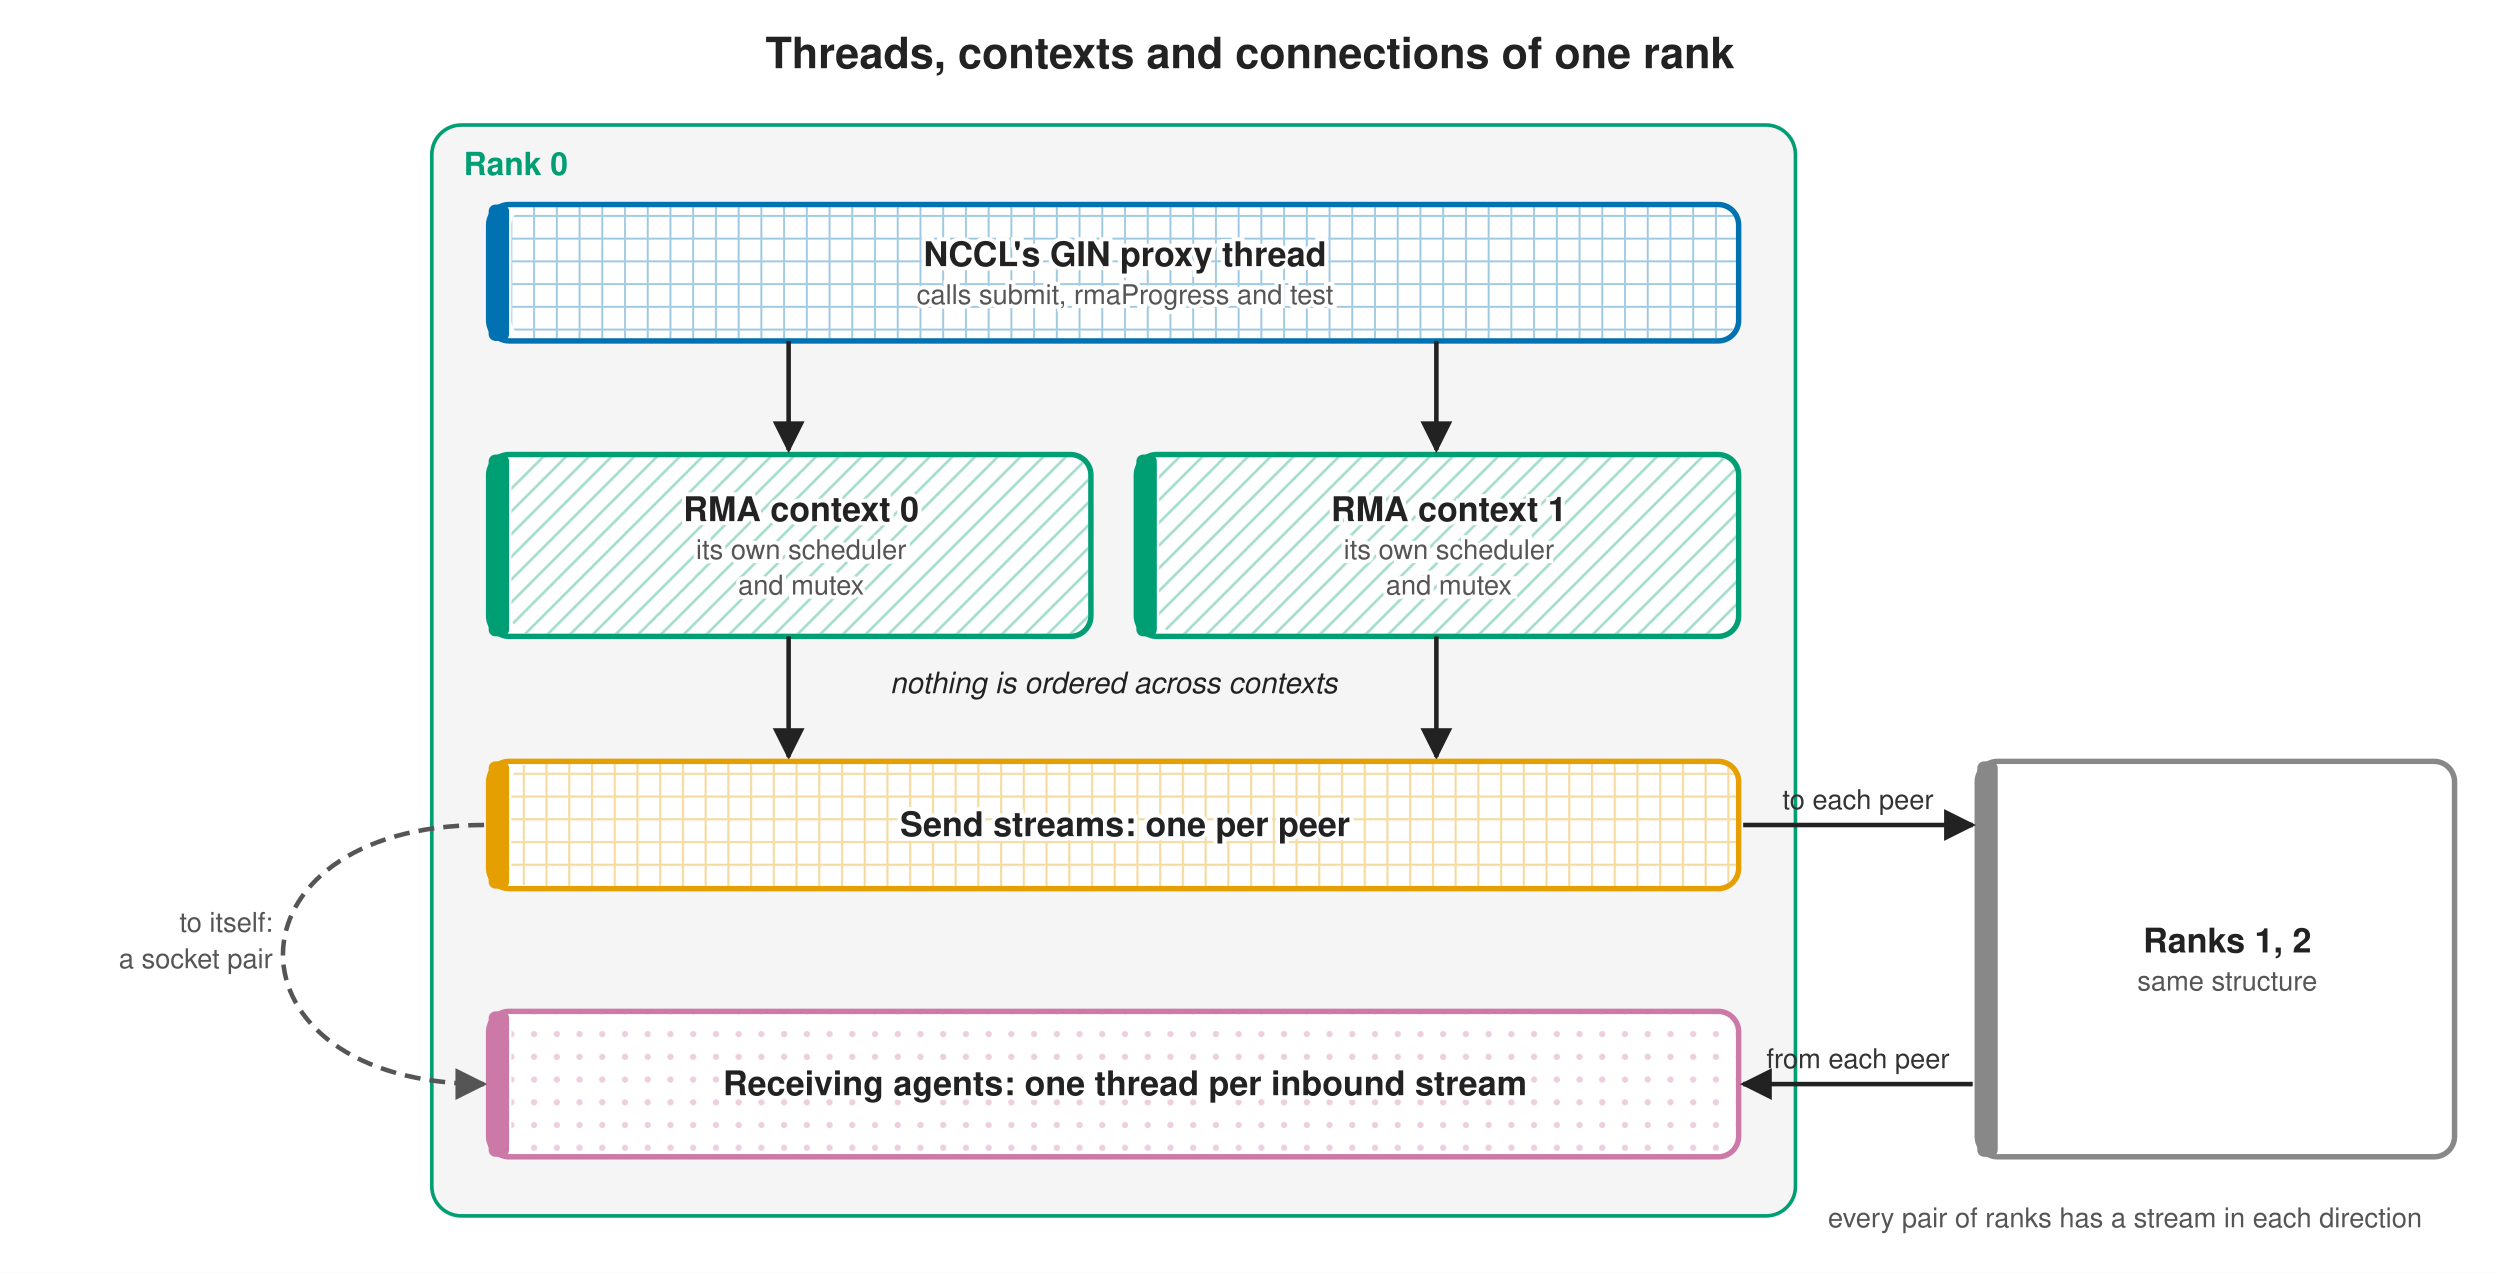
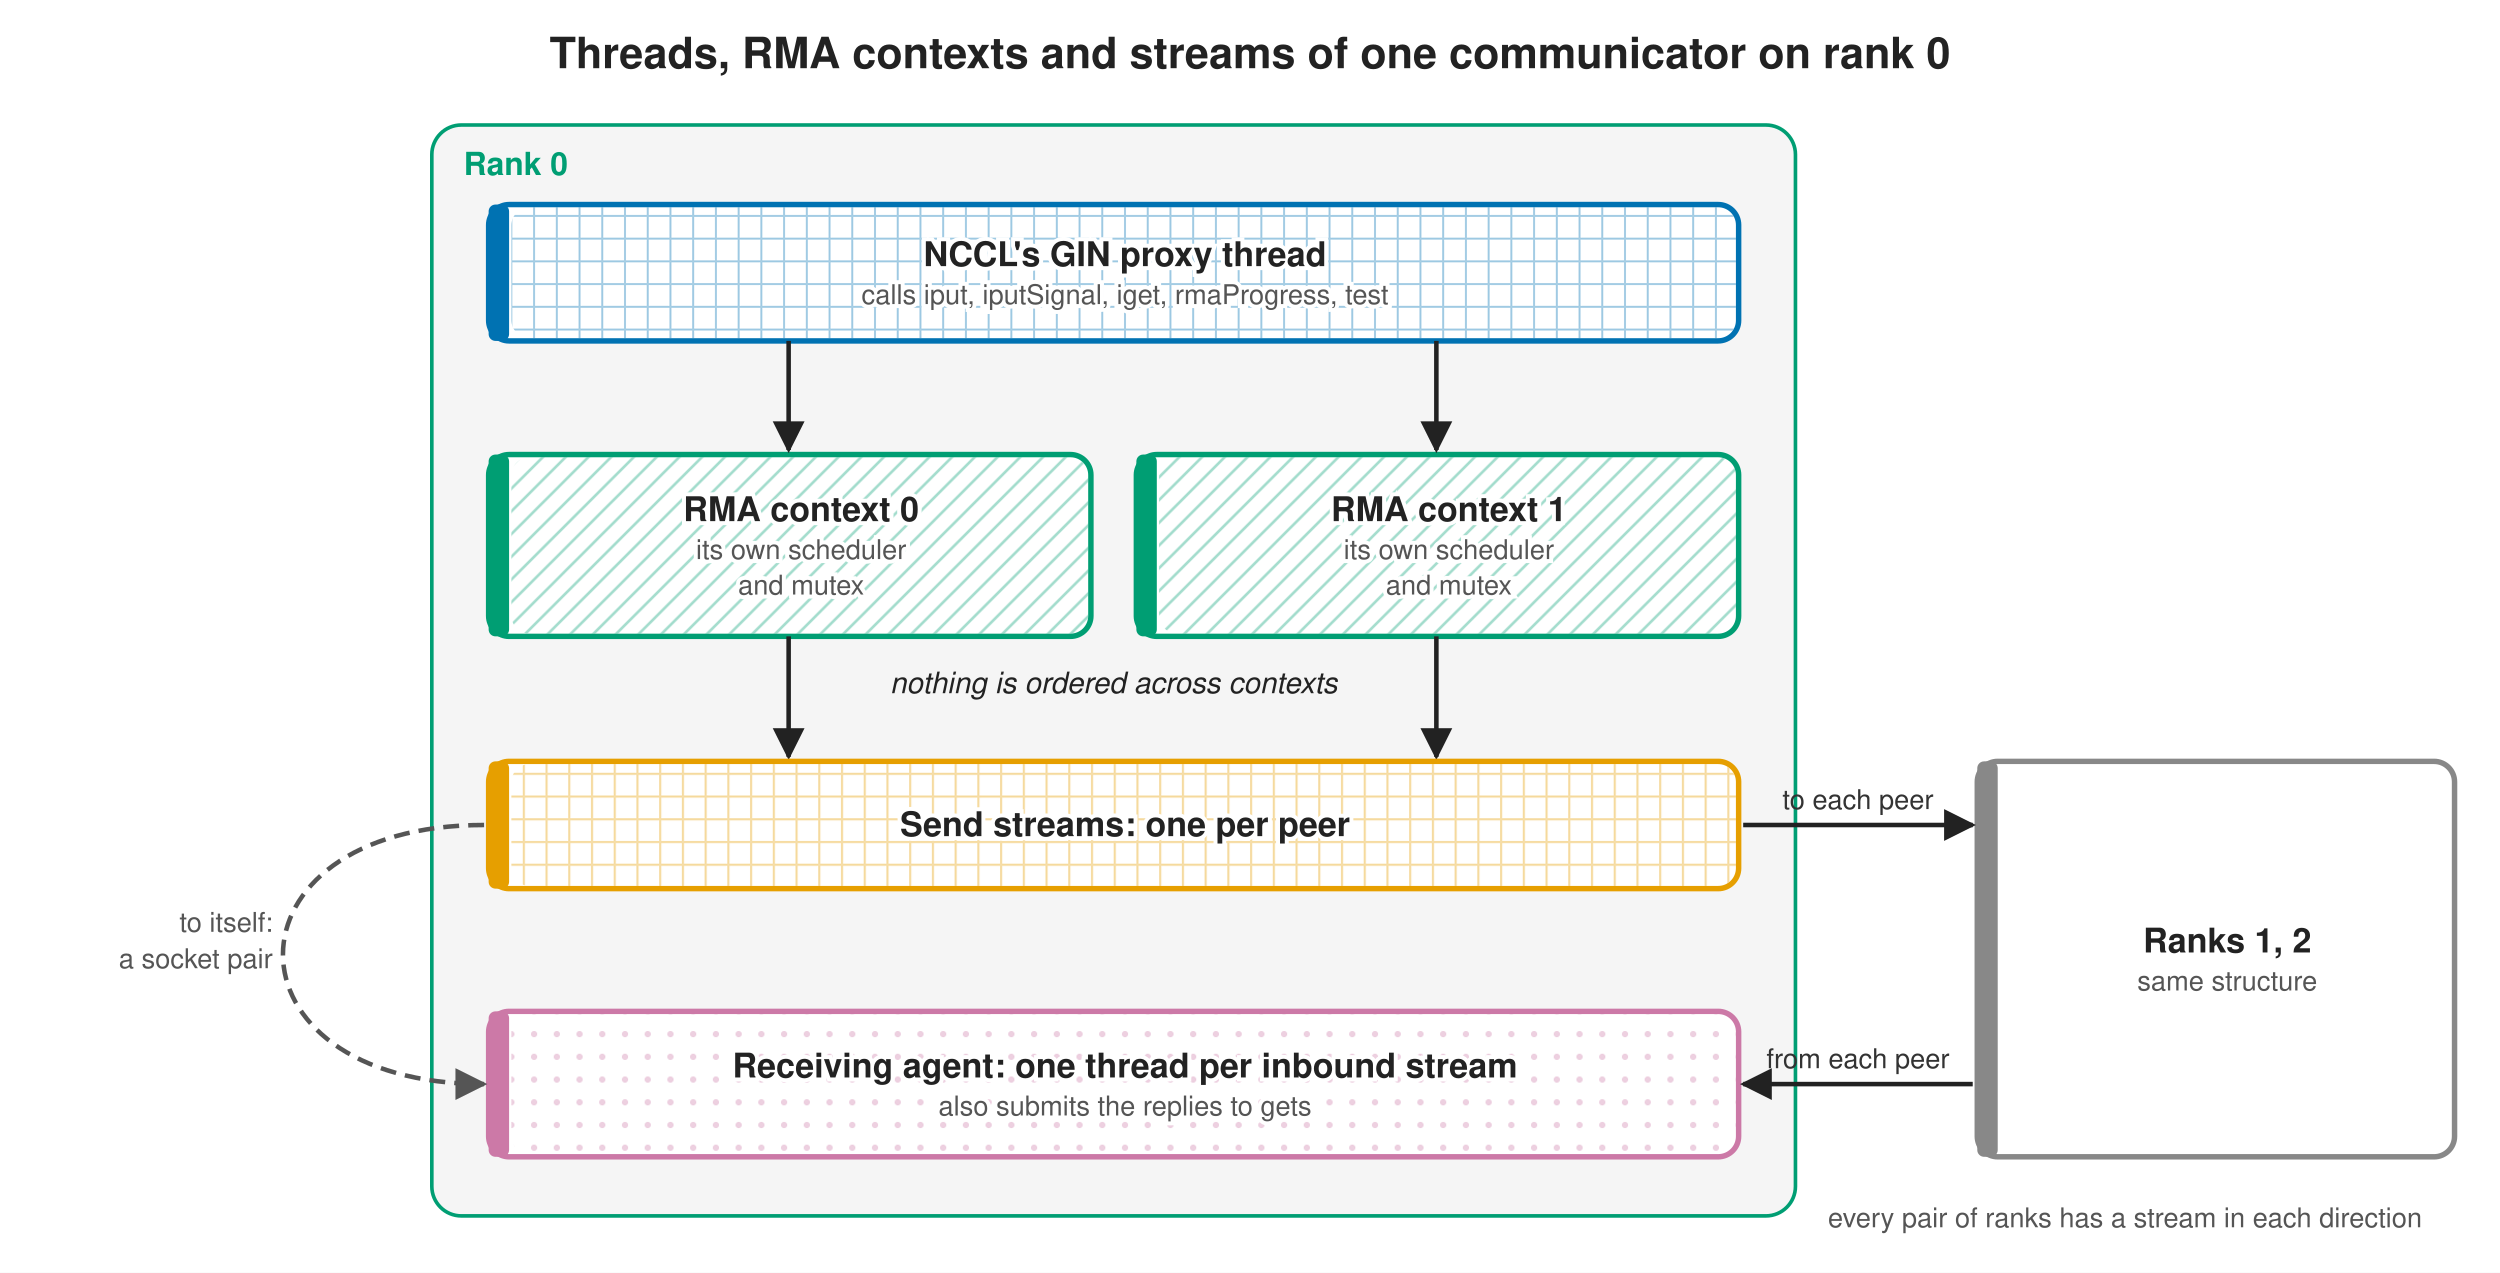
<svg xmlns="http://www.w3.org/2000/svg" width="1100" height="560" viewBox="0 0 1100 560">
  <defs>
    <pattern id="p-nccl" width="10" height="10" patternUnits="userSpaceOnUse">
      <g stroke="#0072B2" opacity="0.35">
        <path d="M0,5 h10 M5,0 v10" stroke-width="0.9" />
      </g>
    </pattern>
    <pattern id="p-sim" width="10" height="10" patternUnits="userSpaceOnUse">
      <g stroke="#009E73" opacity="0.35">
        <path d="M-2,2 l4,-4 M0,10 l10,-10 M8,12 l4,-4" stroke-width="1.2" />
      </g>
    </pattern>
    <marker id="m15" viewBox="0 0 10 10" refX="9" refY="5" markerWidth="7" markerHeight="7" orient="auto-start-reverse">
      <path d="M0,0 L10,5 L0,10 z" fill="#222222" />
    </marker>
    <marker id="m16" viewBox="0 0 10 10" refX="9" refY="5" markerWidth="7" markerHeight="7" orient="auto-start-reverse">
      <path d="M0,0 L10,5 L0,10 z" fill="#222222" />
    </marker>
    <marker id="m23" viewBox="0 0 10 10" refX="9" refY="5" markerWidth="7" markerHeight="7" orient="auto-start-reverse">
      <path d="M0,0 L10,5 L0,10 z" fill="#222222" />
    </marker>
    <marker id="m24" viewBox="0 0 10 10" refX="9" refY="5" markerWidth="7" markerHeight="7" orient="auto-start-reverse">
      <path d="M0,0 L10,5 L0,10 z" fill="#222222" />
    </marker>
    <pattern id="p-wire" width="10" height="10" patternUnits="userSpaceOnUse">
      <g stroke="#E69F00" opacity="0.35">
        <path d="M0,0.5 h10 M0.5,0 v10" stroke-width="1.0" />
      </g>
    </pattern>
    <pattern id="p-target" width="10" height="10" patternUnits="userSpaceOnUse">
      <g stroke="#CC79A7" opacity="0.35">
        <circle cx="5" cy="5" r="1.4" stroke="none" fill="#CC79A7" />
      </g>
    </pattern>
-     <marker id="m38" viewBox="0 0 10 10" refX="9" refY="5" markerWidth="7" markerHeight="7" orient="auto-start-reverse">
+     <marker id="m39" viewBox="0 0 10 10" refX="9" refY="5" markerWidth="7" markerHeight="7" orient="auto-start-reverse">
      <path d="M0,0 L10,5 L0,10 z" fill="#222222" />
    </marker>
-     <marker id="m40" viewBox="0 0 10 10" refX="9" refY="5" markerWidth="7" markerHeight="7" orient="auto-start-reverse">
+     <marker id="m41" viewBox="0 0 10 10" refX="9" refY="5" markerWidth="7" markerHeight="7" orient="auto-start-reverse">
      <path d="M0,0 L10,5 L0,10 z" fill="#222222" />
    </marker>
-     <marker id="m42" viewBox="0 0 10 10" refX="9" refY="5" markerWidth="7" markerHeight="7" orient="auto">
+     <marker id="m43" viewBox="0 0 10 10" refX="9" refY="5" markerWidth="7" markerHeight="7" orient="auto">
      <path d="M0,0 L10,5 L0,10 z" fill="#555555" />
    </marker>
  </defs>
  <rect x="0" y="0" width="1100" height="560" fill="#FFFFFF" />
-   <text x="550.0" y="30.0" font-family="Helvetica, Arial, 'Hiragino Sans', 'Hiragino Kaku Gothic ProN', 'Noto Sans CJK JP', 'Noto Sans JP', sans-serif" font-size="19" font-weight="bold" text-anchor="middle" fill="#222222">Threads, contexts and connections of one rank</text>
+   <text x="550.0" y="30.0" font-family="Helvetica, Arial, 'Hiragino Sans', 'Hiragino Kaku Gothic ProN', 'Noto Sans CJK JP', 'Noto Sans JP', sans-serif" font-size="19" font-weight="bold" text-anchor="middle" fill="#222222">Threads, RMA contexts and streams of one communicator on rank 0</text>
  <rect x="190" y="55" width="600" height="480" rx="13" fill="#F5F5F5" stroke="#009E73" stroke-width="1.6" />
  <text x="204.0" y="77.0" font-family="Helvetica, Arial, 'Hiragino Sans', 'Hiragino Kaku Gothic ProN', 'Noto Sans CJK JP', 'Noto Sans JP', sans-serif" font-size="14" font-weight="bold" text-anchor="start" fill="#009E73">Rank 0</text>
  <rect x="215" y="90" width="550" height="60" rx="9" fill="#FFFFFF" stroke="#0072B2" stroke-width="2.4" />
  <rect x="225" y="91.2" width="538.8" height="57.6" rx="8" fill="url(#p-nccl)" />
  <rect x="215" y="90" width="9" height="60" rx="3" fill="#0072B2" />
  <text x="495.0" y="117.1" font-family="Helvetica, Arial, 'Hiragino Sans', 'Hiragino Kaku Gothic ProN', 'Noto Sans CJK JP', 'Noto Sans JP', sans-serif" font-size="15" font-weight="bold" text-anchor="middle" fill="#222222" stroke="#FFFFFF" stroke-width="3.5" paint-order="stroke">NCCL's GIN proxy thread</text>
-   <text x="495.0" y="133.8" font-family="Helvetica, Arial, 'Hiragino Sans', 'Hiragino Kaku Gothic ProN', 'Noto Sans CJK JP', 'Noto Sans JP', sans-serif" font-size="12" font-weight="normal" text-anchor="middle" fill="#555555" stroke="#FFFFFF" stroke-width="3.5" paint-order="stroke">calls submit, rmaProgress and test</text>
+   <text x="495.0" y="133.8" font-family="Helvetica, Arial, 'Hiragino Sans', 'Hiragino Kaku Gothic ProN', 'Noto Sans CJK JP', 'Noto Sans JP', sans-serif" font-size="12" font-weight="normal" text-anchor="middle" fill="#555555" stroke="#FFFFFF" stroke-width="3.5" paint-order="stroke">calls iput, iputSignal, iget, rmaProgress, test</text>
  <rect x="215" y="200" width="265" height="80" rx="9" fill="#FFFFFF" stroke="#009E73" stroke-width="2.4" />
  <rect x="225" y="201.2" width="253.8" height="77.6" rx="8" fill="url(#p-sim)" />
  <rect x="215" y="200" width="9" height="80" rx="3" fill="#009E73" />
  <text x="352.5" y="229.3" font-family="Helvetica, Arial, 'Hiragino Sans', 'Hiragino Kaku Gothic ProN', 'Noto Sans CJK JP', 'Noto Sans JP', sans-serif" font-size="15" font-weight="bold" text-anchor="middle" fill="#222222" stroke="#FFFFFF" stroke-width="3.5" paint-order="stroke">RMA context 0</text>
  <text x="352.5" y="246.0" font-family="Helvetica, Arial, 'Hiragino Sans', 'Hiragino Kaku Gothic ProN', 'Noto Sans CJK JP', 'Noto Sans JP', sans-serif" font-size="12" font-weight="normal" text-anchor="middle" fill="#555555" stroke="#FFFFFF" stroke-width="3.5" paint-order="stroke">its own scheduler</text>
  <text x="352.5" y="261.6" font-family="Helvetica, Arial, 'Hiragino Sans', 'Hiragino Kaku Gothic ProN', 'Noto Sans CJK JP', 'Noto Sans JP', sans-serif" font-size="12" font-weight="normal" text-anchor="middle" fill="#555555" stroke="#FFFFFF" stroke-width="3.5" paint-order="stroke">and mutex</text>
  <line x1="347" y1="150" x2="347" y2="198" stroke="#222222" stroke-width="2.0" marker-end="url(#m15)" />
  <line x1="347" y1="280" x2="347" y2="333" stroke="#222222" stroke-width="2.0" marker-end="url(#m16)" />
  <rect x="500" y="200" width="265" height="80" rx="9" fill="#FFFFFF" stroke="#009E73" stroke-width="2.4" />
  <rect x="510" y="201.2" width="253.8" height="77.6" rx="8" fill="url(#p-sim)" />
  <rect x="500" y="200" width="9" height="80" rx="3" fill="#009E73" />
  <text x="637.5" y="229.3" font-family="Helvetica, Arial, 'Hiragino Sans', 'Hiragino Kaku Gothic ProN', 'Noto Sans CJK JP', 'Noto Sans JP', sans-serif" font-size="15" font-weight="bold" text-anchor="middle" fill="#222222" stroke="#FFFFFF" stroke-width="3.5" paint-order="stroke">RMA context 1</text>
  <text x="637.5" y="246.0" font-family="Helvetica, Arial, 'Hiragino Sans', 'Hiragino Kaku Gothic ProN', 'Noto Sans CJK JP', 'Noto Sans JP', sans-serif" font-size="12" font-weight="normal" text-anchor="middle" fill="#555555" stroke="#FFFFFF" stroke-width="3.5" paint-order="stroke">its own scheduler</text>
  <text x="637.5" y="261.6" font-family="Helvetica, Arial, 'Hiragino Sans', 'Hiragino Kaku Gothic ProN', 'Noto Sans CJK JP', 'Noto Sans JP', sans-serif" font-size="12" font-weight="normal" text-anchor="middle" fill="#555555" stroke="#FFFFFF" stroke-width="3.5" paint-order="stroke">and mutex</text>
  <line x1="632" y1="150" x2="632" y2="198" stroke="#222222" stroke-width="2.0" marker-end="url(#m23)" />
  <line x1="632" y1="280" x2="632" y2="333" stroke="#222222" stroke-width="2.0" marker-end="url(#m24)" />
  <text x="490.0" y="305.0" font-family="Helvetica, Arial, 'Hiragino Sans', 'Hiragino Kaku Gothic ProN', 'Noto Sans CJK JP', 'Noto Sans JP', sans-serif" font-size="13" font-weight="normal" text-anchor="middle" fill="#222222" font-style="italic">nothing is ordered across contexts</text>
  <rect x="215" y="335" width="550" height="56" rx="9" fill="#FFFFFF" stroke="#E69F00" stroke-width="2.4" />
  <rect x="225" y="336.2" width="538.8" height="53.6" rx="8" fill="url(#p-wire)" />
  <rect x="215" y="335" width="9" height="56" rx="3" fill="#E69F00" />
  <text x="495.0" y="367.9" font-family="Helvetica, Arial, 'Hiragino Sans', 'Hiragino Kaku Gothic ProN', 'Noto Sans CJK JP', 'Noto Sans JP', sans-serif" font-size="15" font-weight="bold" text-anchor="middle" fill="#222222" stroke="#FFFFFF" stroke-width="3.5" paint-order="stroke">Send streams: one per peer</text>
  <rect x="215" y="445" width="550" height="64" rx="9" fill="#FFFFFF" stroke="#CC79A7" stroke-width="2.4" />
  <rect x="225" y="446.2" width="538.8" height="61.6" rx="8" fill="url(#p-target)" />
  <rect x="215" y="445" width="9" height="64" rx="3" fill="#CC79A7" />
-   <text x="495.0" y="481.9" font-family="Helvetica, Arial, 'Hiragino Sans', 'Hiragino Kaku Gothic ProN', 'Noto Sans CJK JP', 'Noto Sans JP', sans-serif" font-size="15" font-weight="bold" text-anchor="middle" fill="#222222" stroke="#FFFFFF" stroke-width="3.5" paint-order="stroke">Receiving agents: one thread per inbound stream</text>
+   <text x="495.0" y="474.1" font-family="Helvetica, Arial, 'Hiragino Sans', 'Hiragino Kaku Gothic ProN', 'Noto Sans CJK JP', 'Noto Sans JP', sans-serif" font-size="15" font-weight="bold" text-anchor="middle" fill="#222222" stroke="#FFFFFF" stroke-width="3.5" paint-order="stroke">Receiving agent: one thread per inbound stream</text>
+   <text x="495.0" y="490.8" font-family="Helvetica, Arial, 'Hiragino Sans', 'Hiragino Kaku Gothic ProN', 'Noto Sans CJK JP', 'Noto Sans JP', sans-serif" font-size="12" font-weight="normal" text-anchor="middle" fill="#555555" stroke="#FFFFFF" stroke-width="3.5" paint-order="stroke">also submits the replies to gets</text>
  <rect x="870" y="335" width="210" height="174" rx="9" fill="#FFFFFF" stroke="#888888" stroke-width="2.4" />
  <rect x="870" y="335" width="9" height="174" rx="3" fill="#888888" />
  <text x="980.0" y="419.1" font-family="Helvetica, Arial, 'Hiragino Sans', 'Hiragino Kaku Gothic ProN', 'Noto Sans CJK JP', 'Noto Sans JP', sans-serif" font-size="15" font-weight="bold" text-anchor="middle" fill="#222222" stroke="#FFFFFF" stroke-width="3.5" paint-order="stroke">Ranks 1, 2</text>
  <text x="980.0" y="435.8" font-family="Helvetica, Arial, 'Hiragino Sans', 'Hiragino Kaku Gothic ProN', 'Noto Sans CJK JP', 'Noto Sans JP', sans-serif" font-size="12" font-weight="normal" text-anchor="middle" fill="#555555" stroke="#FFFFFF" stroke-width="3.5" paint-order="stroke">same structure</text>
-   <line x1="767" y1="363" x2="868" y2="363" stroke="#222222" stroke-width="2.0" marker-end="url(#m38)" />
+   <line x1="767" y1="363" x2="868" y2="363" stroke="#222222" stroke-width="2.0" marker-end="url(#m39)" />
  <text x="817.5" y="356.0" font-family="Helvetica, Arial, 'Hiragino Sans', 'Hiragino Kaku Gothic ProN', 'Noto Sans CJK JP', 'Noto Sans JP', sans-serif" font-size="12" font-weight="normal" text-anchor="middle" fill="#333333">to each peer</text>
-   <line x1="868" y1="477" x2="767" y2="477" stroke="#222222" stroke-width="2.0" marker-end="url(#m40)" />
+   <line x1="868" y1="477" x2="767" y2="477" stroke="#222222" stroke-width="2.0" marker-end="url(#m41)" />
  <text x="817.5" y="470.0" font-family="Helvetica, Arial, 'Hiragino Sans', 'Hiragino Kaku Gothic ProN', 'Noto Sans CJK JP', 'Noto Sans JP', sans-serif" font-size="12" font-weight="normal" text-anchor="middle" fill="#333333">from each peer</text>
-   <path d="M 213,363 C 95,363 95,477 213,477" fill="none" stroke="#555555" stroke-width="2.0" stroke-dasharray="7 4" marker-end="url(#m42)" />
+   <path d="M 213,363 C 95,363 95,477 213,477" fill="none" stroke="#555555" stroke-width="2.0" stroke-dasharray="7 4" marker-end="url(#m43)" />
  <text x="120.0" y="410.0" font-family="Helvetica, Arial, 'Hiragino Sans', 'Hiragino Kaku Gothic ProN', 'Noto Sans CJK JP', 'Noto Sans JP', sans-serif" font-size="12" font-weight="normal" text-anchor="end" fill="#555555">to itself:</text>
  <text x="120.0" y="426.0" font-family="Helvetica, Arial, 'Hiragino Sans', 'Hiragino Kaku Gothic ProN', 'Noto Sans CJK JP', 'Noto Sans JP', sans-serif" font-size="12" font-weight="normal" text-anchor="end" fill="#555555">a socket pair</text>
  <text x="935.0" y="540.0" font-family="Helvetica, Arial, 'Hiragino Sans', 'Hiragino Kaku Gothic ProN', 'Noto Sans CJK JP', 'Noto Sans JP', sans-serif" font-size="12" font-weight="normal" text-anchor="middle" fill="#555555">every pair of ranks has a stream in each direction</text>
</svg>
